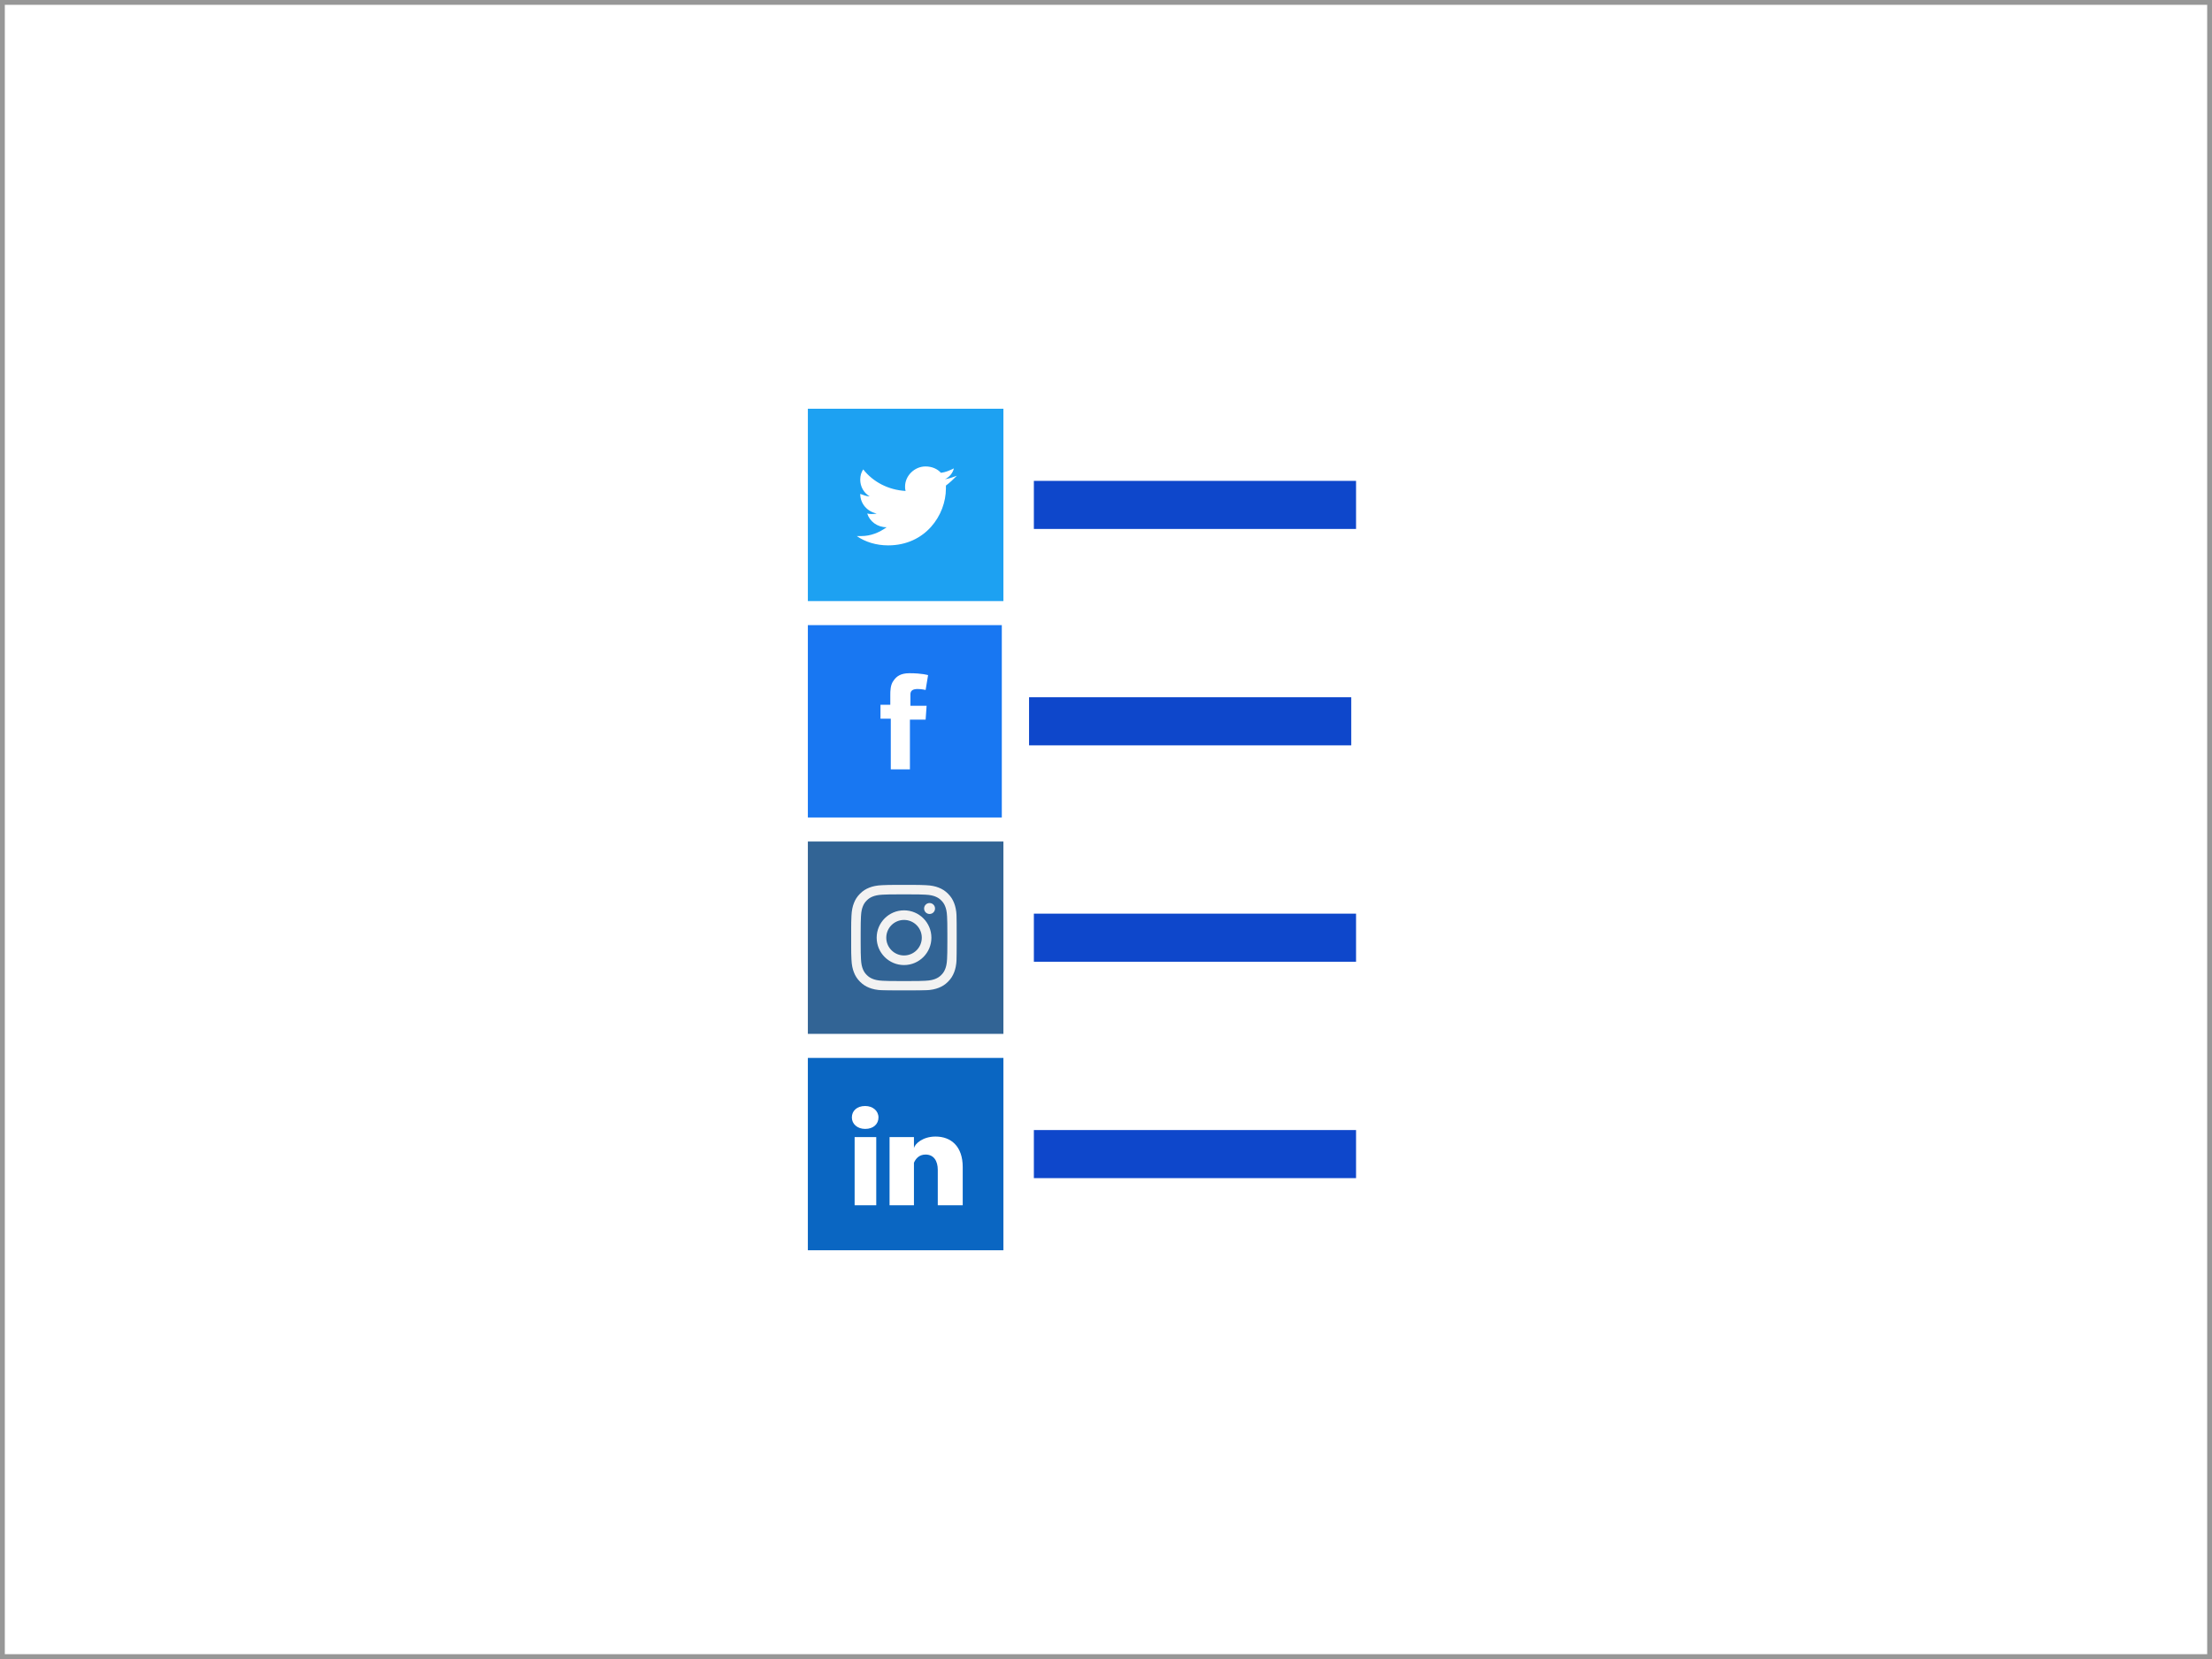
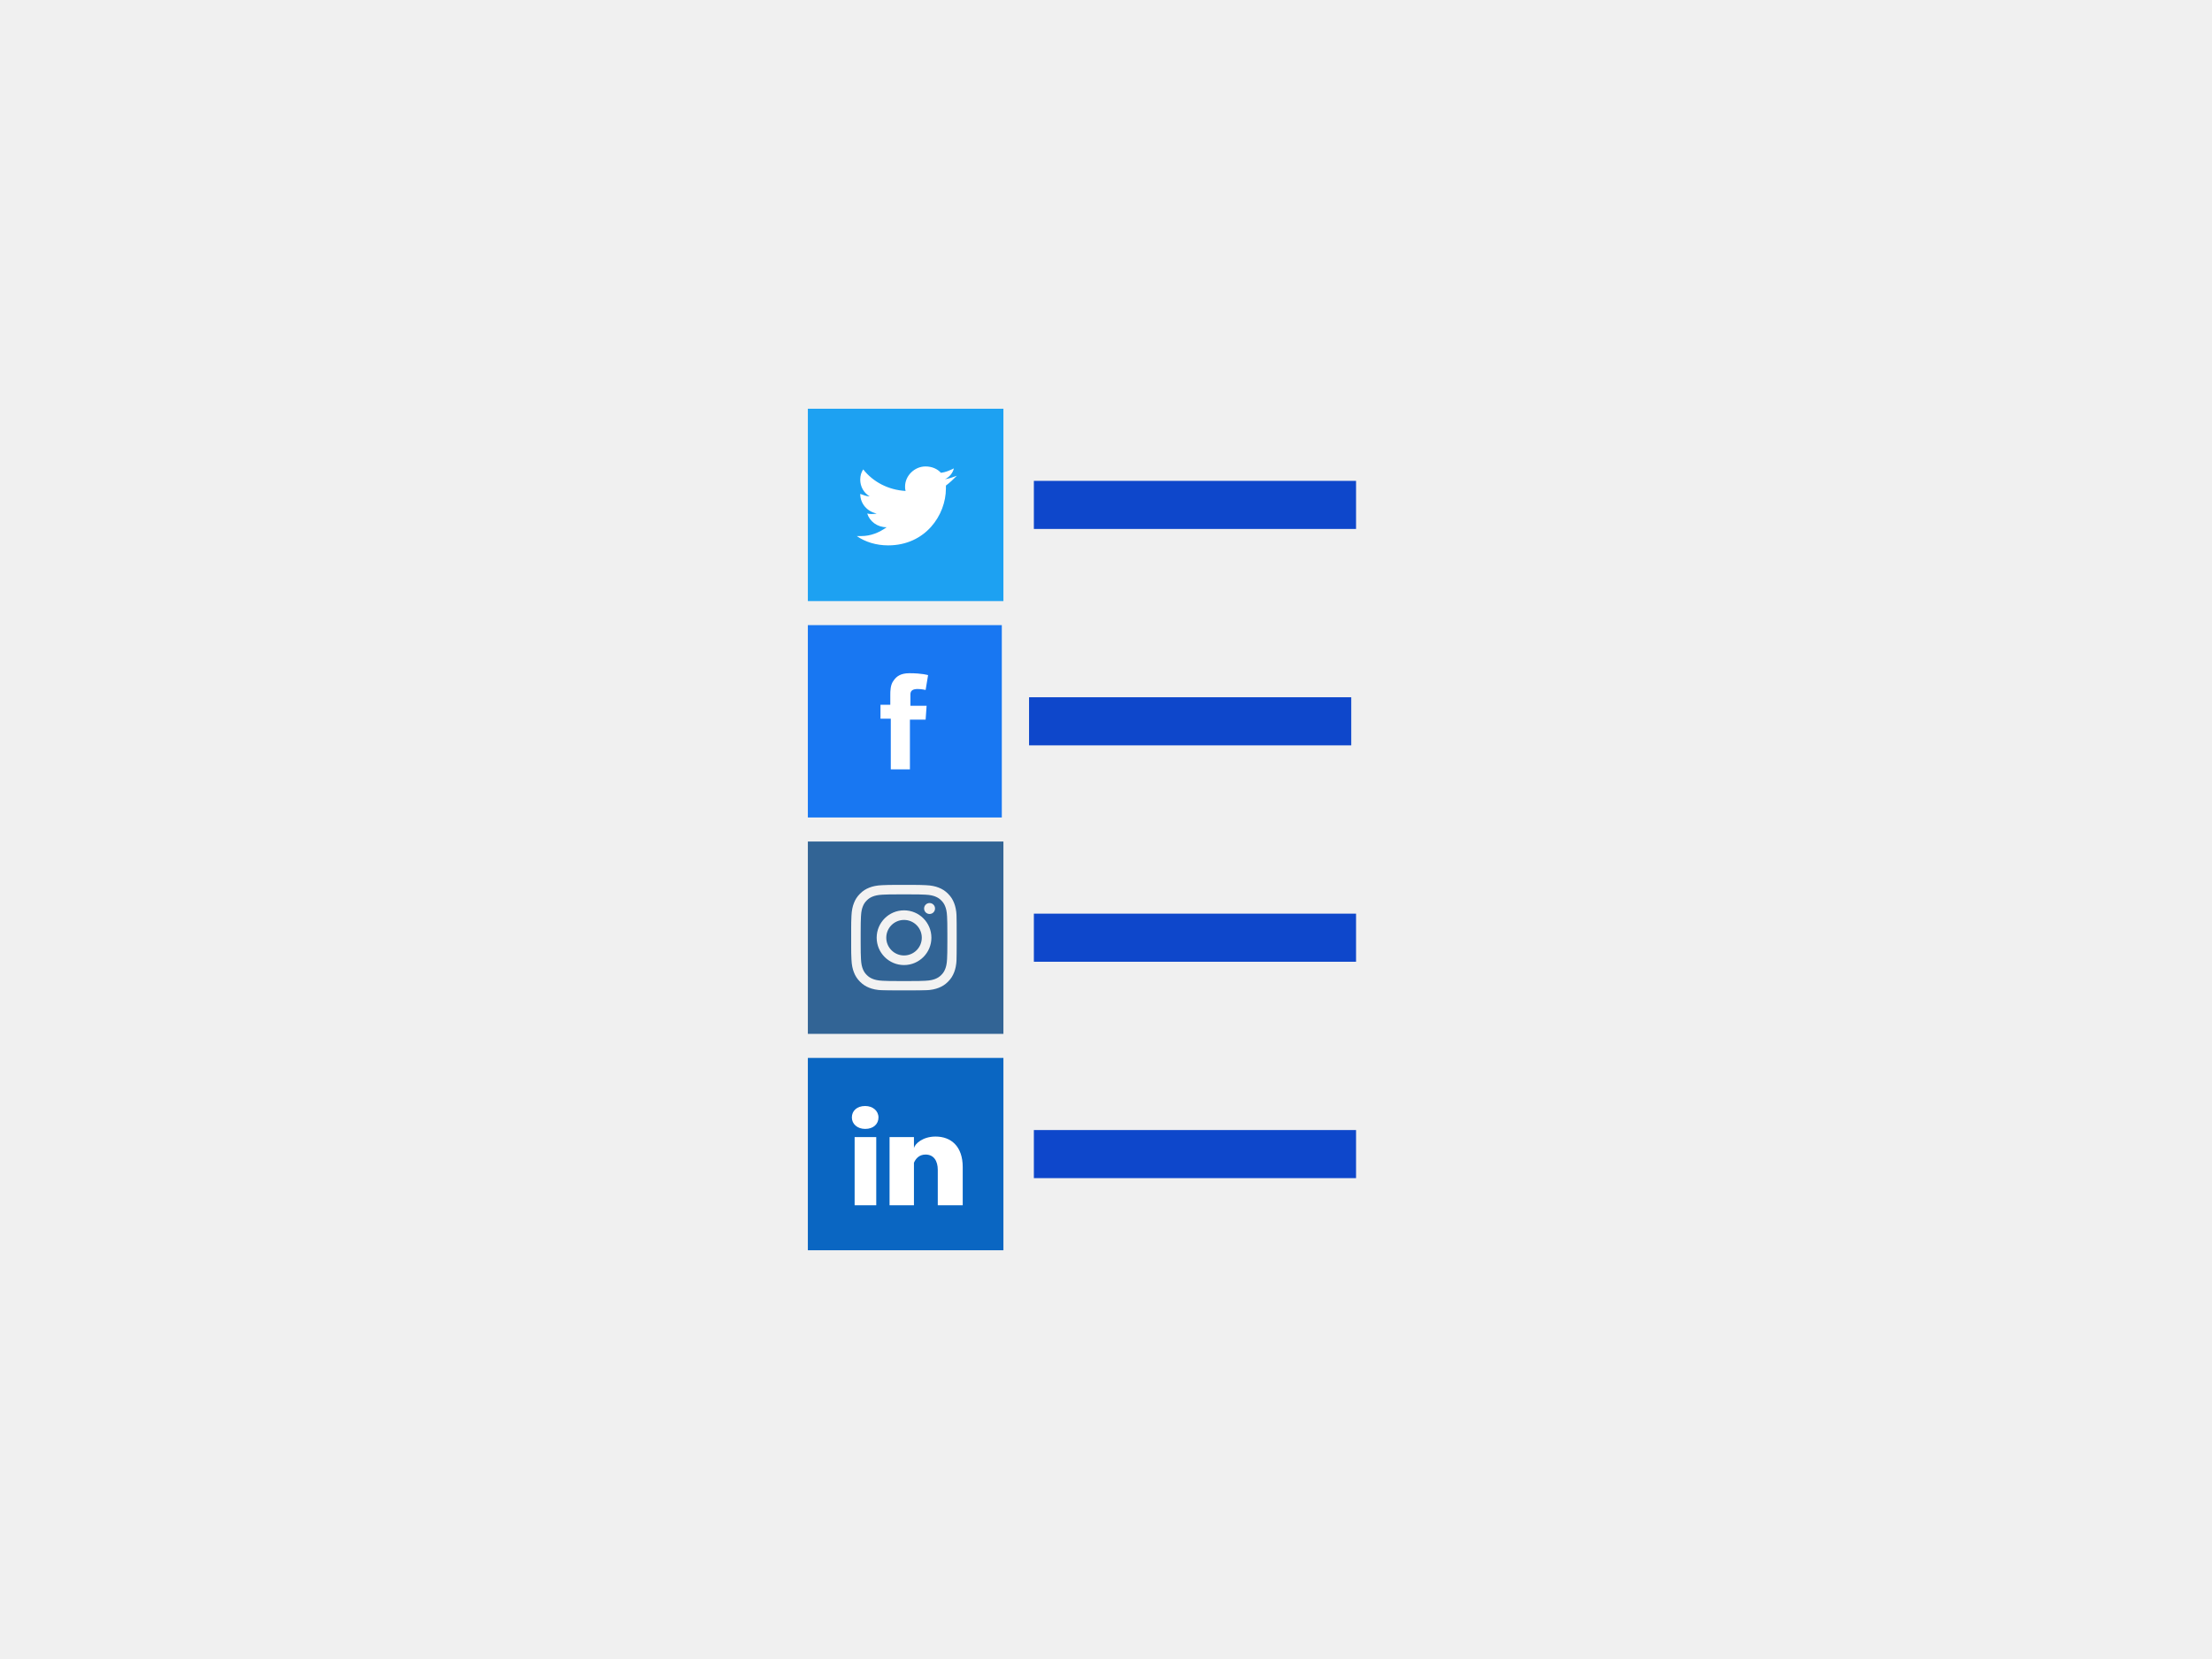
<svg xmlns="http://www.w3.org/2000/svg" xmlns:xlink="http://www.w3.org/1999/xlink" width="460px" height="345px" viewBox="0 0 460 345" version="1.1">
  <defs>
    <polygon id="path-1" points="10.997 22 0 22 0 0.007 10.997 0.007 21.993 0.007 21.993 22" />
  </defs>
  <g id="thumbnails---final" stroke="none" stroke-width="1" fill="none" fill-rule="evenodd">
    <g id="EU-thumbnails---final_symbols" transform="translate(-20, -2940)">
      <g id="eu_comp_social_media_follow" transform="translate(20, 2940)">
-         <g id="thumb-back" fill="#FFFFFF" stroke="#979797">
-           <rect id="Rectangle" x="0.5" y="0.5" width="459" height="344" />
-         </g>
        <g id="Group" transform="translate(168, 85)">
          <g id="twitter-copy">
            <rect id="Rectangle" fill="#0E47CB" x="47" y="15" width="67" height="10" />
            <polygon id="bg" fill="#1DA1F2" points="0 40 40.667 40 40.667 0 0 0" />
            <path d="M28.709,16.588 C28.709,22.094 24.462,28.415 16.693,28.415 C14.207,28.415 11.928,27.701 10.167,26.478 L11.099,26.478 C13.067,26.478 14.828,25.764 16.382,24.643 C14.414,24.643 12.86,23.419 12.342,21.788 C12.756,21.89 12.964,21.89 13.171,21.89 C13.585,21.89 13.896,21.89 14.31,21.788 C12.342,21.38 10.892,19.749 10.892,17.71 C11.513,17.914 12.135,18.219 12.86,18.219 C11.617,17.506 10.892,16.18 10.892,14.753 C10.892,13.937 11.099,13.223 11.513,12.612 C13.585,15.263 16.796,16.894 20.318,17.098 C20.215,16.69 20.215,16.486 20.215,16.18 C20.215,13.937 22.183,12 24.462,12 C25.809,12 26.948,12.51 27.673,13.325 C28.605,13.223 29.538,12.816 30.366,12.408 C30.159,13.325 29.434,14.243 28.502,14.651 C29.331,14.549 30.159,14.243 30.988,13.937 C30.263,14.651 29.538,15.365 28.709,15.976 L28.709,16.588 Z" id="icon" fill="#FFFFFF" />
          </g>
          <g id="facebook" transform="translate(0, 45)">
            <g id="Group-2">
              <rect id="Rectangle" fill="#0E47CB" x="46" y="15" width="67" height="10" />
              <rect id="bg" fill="#1877F2" x="0" y="0" width="40.333" height="40" />
            </g>
            <path d="M15,16.567 L17.143,16.567 L17.143,14.577 C17.143,13.682 17.143,12.388 17.857,11.493 C18.469,10.597 19.388,10 21.122,10 C23.776,10 25,10.398 25,10.398 L24.49,13.483 C24.49,13.483 23.673,13.284 22.857,13.284 C22.041,13.284 21.327,13.483 21.327,14.378 L21.327,16.766 L24.694,16.766 L24.49,19.652 L21.224,19.652 L21.224,30 L17.245,30 L17.245,19.453 L15.102,19.453 L15.102,16.567 L15,16.567 Z" id="icon" fill="#FFFFFF" />
          </g>
          <g id="instagram" transform="translate(0, 90)">
            <g id="Group-4">
              <polygon id="bg" fill="#326495" points="1.525e-15 6.8e-15 40.667 6.8e-15 40.667 40 1.525e-15 40" />
              <rect id="Rectangle" fill="#0E47CB" x="47" y="15" width="67" height="10" />
            </g>
            <g id="Group-3" transform="translate(9, 9)">
              <mask id="mask-2" fill="white">
                <use xlink:href="#path-1" />
              </mask>
              <g id="Clip-2" />
              <path d="M12.092,0.008 C14.102,0.011 14.519,0.027 15.53,0.073 C16.701,0.127 17.5,0.312 18.2,0.584 C18.923,0.865 19.536,1.241 20.147,1.853 C20.759,2.464 21.135,3.077 21.416,3.8 C21.688,4.5 21.873,5.299 21.927,6.47 C21.973,7.481 21.989,7.898 21.992,9.908 L21.993,10.422 C21.993,10.604 21.993,10.798 21.993,11.003 L21.993,11.303 C21.993,11.4 21.993,11.494 21.993,11.585 L21.992,12.099 C21.989,14.108 21.973,14.526 21.927,15.537 C21.873,16.708 21.688,17.507 21.416,18.207 C21.135,18.93 20.759,19.543 20.147,20.154 C19.536,20.766 18.923,21.142 18.2,21.423 C17.5,21.695 16.701,21.88 15.53,21.934 C14.519,21.98 14.102,21.996 12.092,21.999 L11.578,22 C11.396,22 11.202,22 10.997,22 L10.697,22 C10.6,22 10.506,22 10.415,22 L9.901,21.999 C7.892,21.996 7.474,21.98 6.463,21.934 C5.292,21.88 4.493,21.695 3.793,21.423 C3.07,21.142 2.457,20.766 1.846,20.154 C1.234,19.543 0.858,18.93 0.577,18.207 C0.305,17.507 0.12,16.708 0.066,15.537 C0.02,14.526 0.004,14.108 0.001,12.099 L0.001,9.908 C0.004,7.898 0.02,7.481 0.066,6.47 C0.12,5.299 0.305,4.5 0.577,3.8 C0.858,3.077 1.234,2.464 1.846,1.853 C2.457,1.241 3.07,0.865 3.793,0.584 C4.493,0.312 5.292,0.127 6.463,0.073 C7.474,0.027 7.892,0.011 9.901,0.008 Z M11.855,1.989 L10.138,1.989 C7.976,1.991 7.588,2.005 6.553,2.052 C5.481,2.101 4.899,2.28 4.511,2.431 C3.998,2.631 3.631,2.869 3.247,3.254 C2.862,3.638 2.624,4.005 2.424,4.518 C2.274,4.906 2.094,5.488 2.045,6.56 C1.998,7.595 1.984,7.983 1.982,10.145 L1.982,11.862 C1.984,14.024 1.998,14.412 2.045,15.447 C2.094,16.519 2.274,17.101 2.424,17.489 C2.624,18.002 2.862,18.369 3.247,18.753 C3.631,19.138 3.998,19.376 4.511,19.576 C4.899,19.726 5.481,19.906 6.553,19.955 C7.592,20.002 7.98,20.016 10.165,20.018 L11.828,20.018 C14.014,20.016 14.401,20.002 15.44,19.955 C16.512,19.906 17.094,19.726 17.482,19.576 C17.995,19.376 18.362,19.138 18.746,18.753 C19.131,18.369 19.369,18.002 19.569,17.489 C19.72,17.101 19.899,16.519 19.948,15.447 C19.995,14.412 20.009,14.024 20.011,11.862 L20.011,10.145 C20.009,7.983 19.995,7.595 19.948,6.56 C19.899,5.488 19.72,4.906 19.569,4.518 C19.369,4.005 19.131,3.638 18.746,3.254 C18.362,2.869 17.995,2.631 17.482,2.431 C17.094,2.28 16.512,2.101 15.44,2.052 C14.405,2.005 14.017,1.991 11.855,1.989 Z M11,5.31 C14.142,5.31 16.69,7.858 16.69,11 C16.69,14.142 14.142,16.69 11,16.69 C7.858,16.69 5.31,14.142 5.31,11 C5.31,7.858 7.858,5.31 11,5.31 Z M11,7.307 C8.96,7.307 7.307,8.96 7.307,11 C7.307,13.04 8.96,14.693 11,14.693 C13.04,14.693 14.693,13.04 14.693,11 C14.693,8.96 13.04,7.307 11,7.307 Z M16.31,3.793 C16.939,3.793 17.448,4.303 17.448,4.931 C17.448,5.56 16.939,6.069 16.31,6.069 C15.682,6.069 15.172,5.56 15.172,4.931 C15.172,4.303 15.682,3.793 16.31,3.793 Z" id="Combined-Shape" fill="#F2F2F2" mask="url(#mask-2)" />
            </g>
          </g>
          <g id="linkedin" transform="translate(0, 135)">
            <g id="linkedin-copy">
              <polygon id="bg" fill="#0A66C2" points="0 40 40.667 40 40.667 0 0 0" />
              <path d="M14.222,30.649 L9.726,30.649 L9.726,16.467 L14.222,16.467 L14.222,30.649 L14.222,30.649 Z M11.917,14.765 L11.917,14.765 C10.303,14.765 9.15,13.744 9.15,12.383 C9.15,11.021 10.187,10 11.917,10 C13.53,10 14.683,11.021 14.683,12.383 C14.683,13.744 13.646,14.765 11.917,14.765 L11.917,14.765 Z M32.205,30.649 L27.017,30.649 L27.017,23.275 C27.017,21.459 26.211,20.098 24.481,20.098 C23.098,20.098 22.406,21.005 22.061,21.8 L22.061,23.048 L22.061,30.649 L16.989,30.649 L16.989,16.467 L22.061,16.467 L22.061,18.736 C22.291,17.829 23.905,16.354 26.556,16.354 C29.784,16.354 32.205,18.396 32.205,22.707 L32.205,30.649 L32.205,30.649 Z" id="icon" fill="#FFFFFF" />
            </g>
            <rect id="Rectangle" fill="#0E47CB" x="47" y="15" width="67" height="10" />
          </g>
        </g>
      </g>
    </g>
  </g>
</svg>
